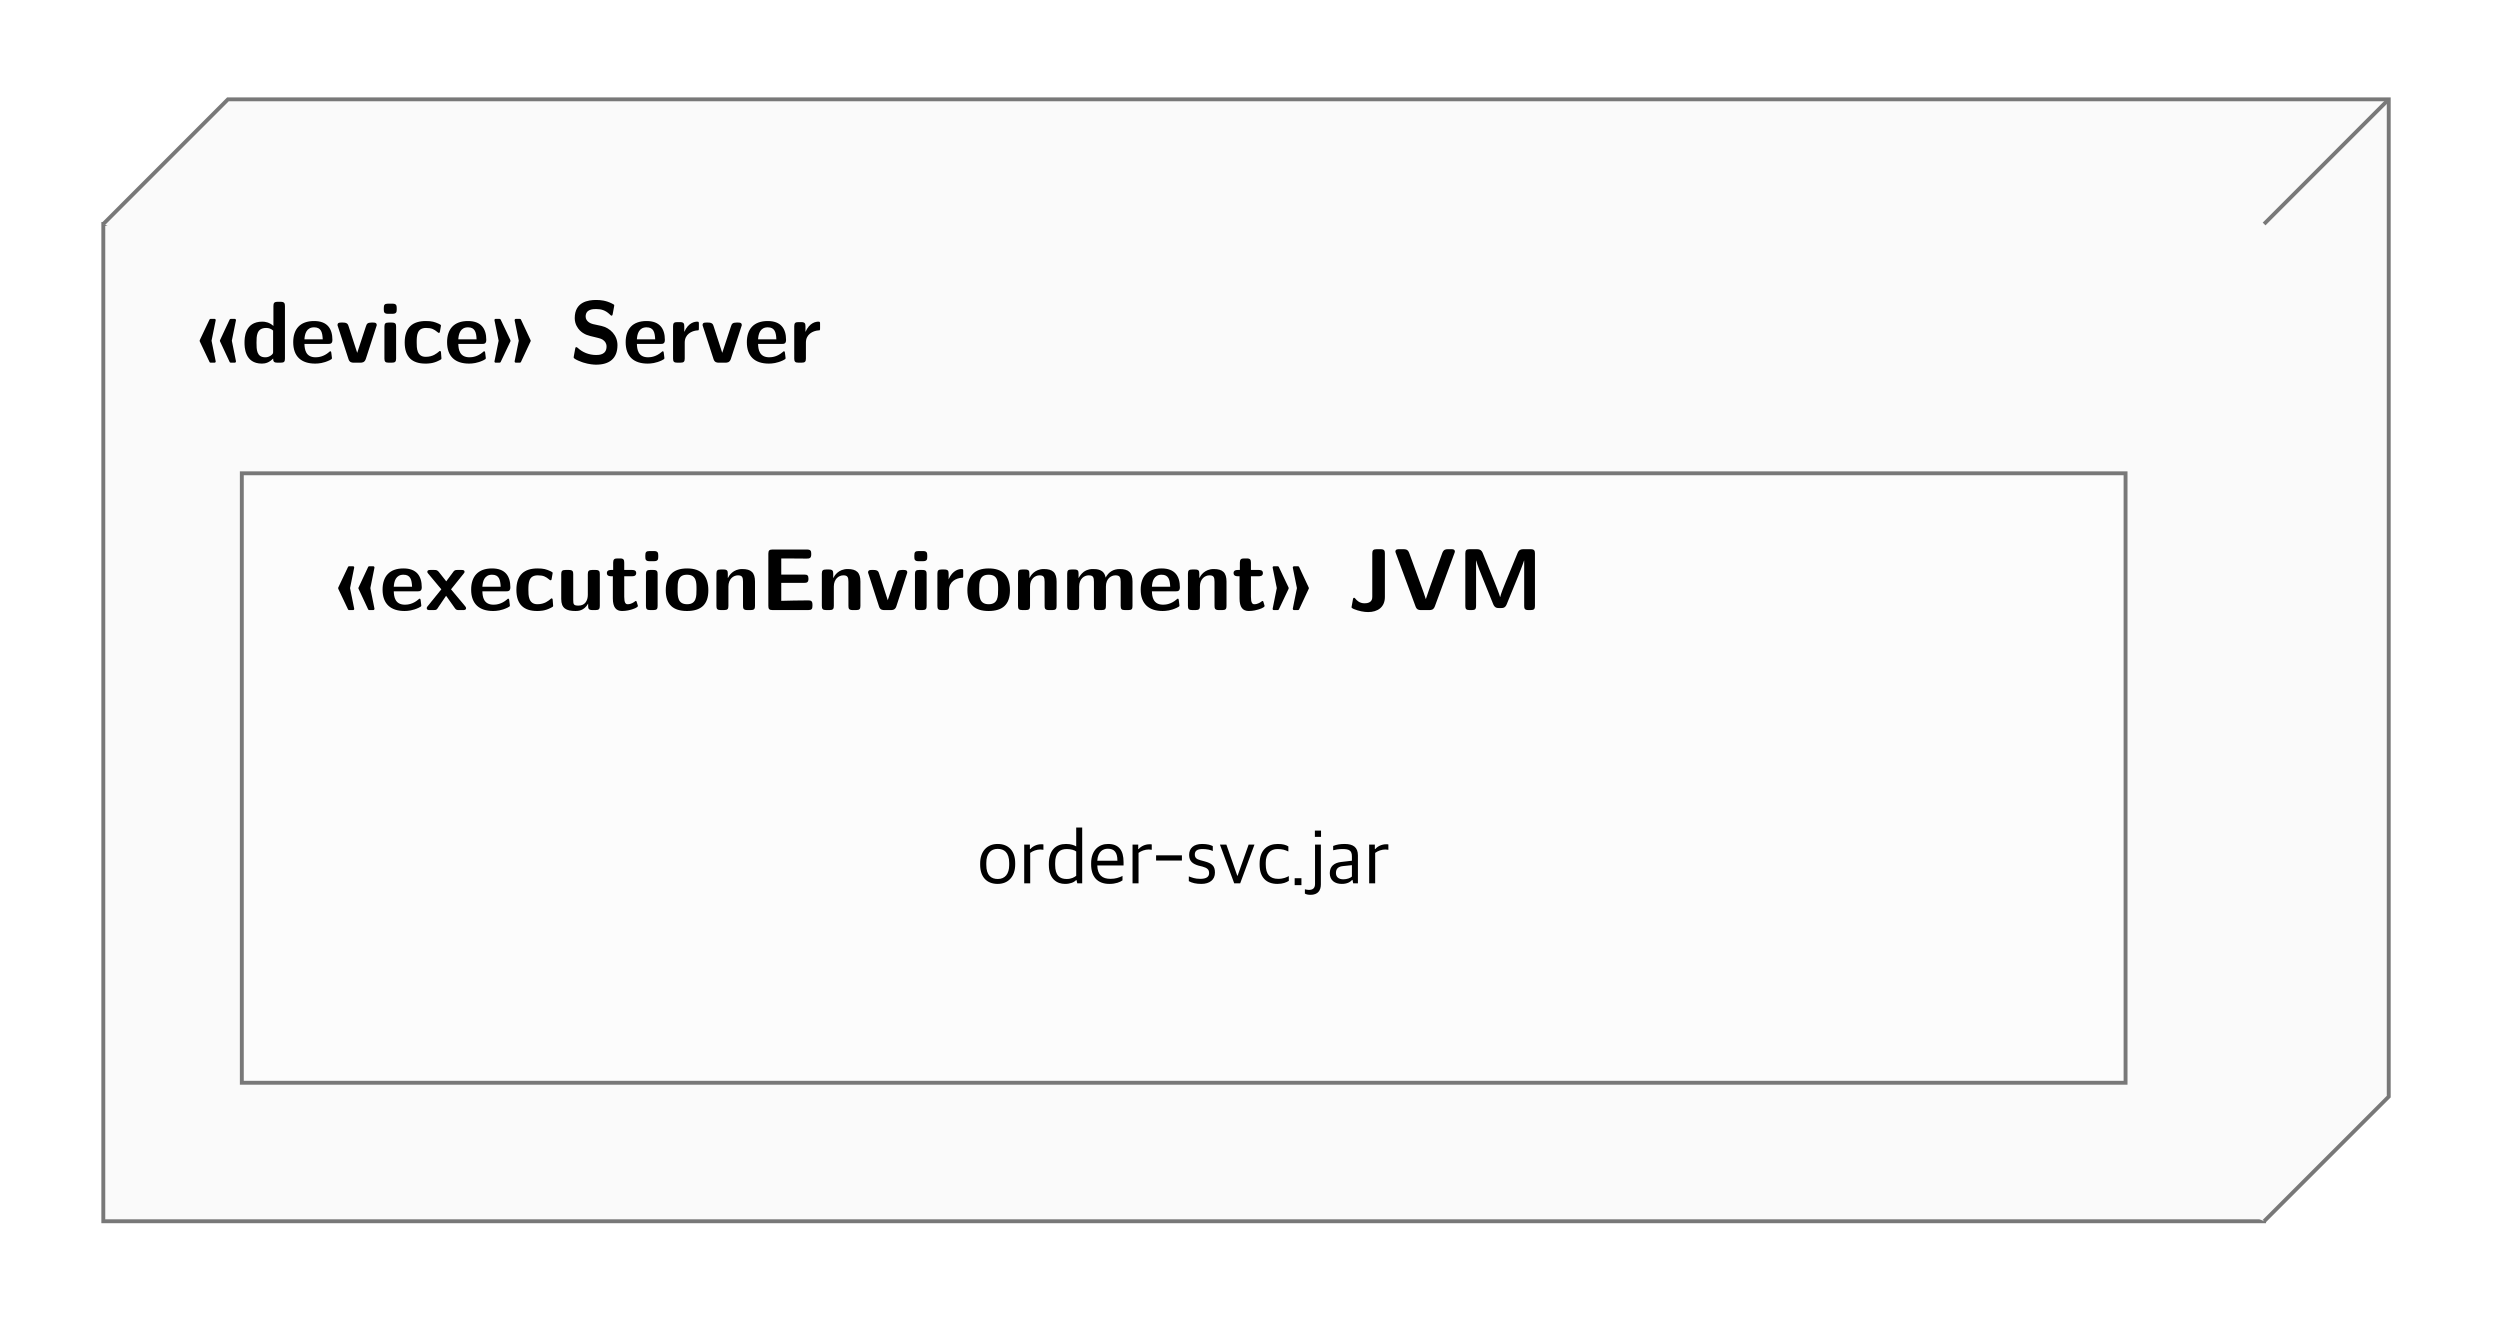
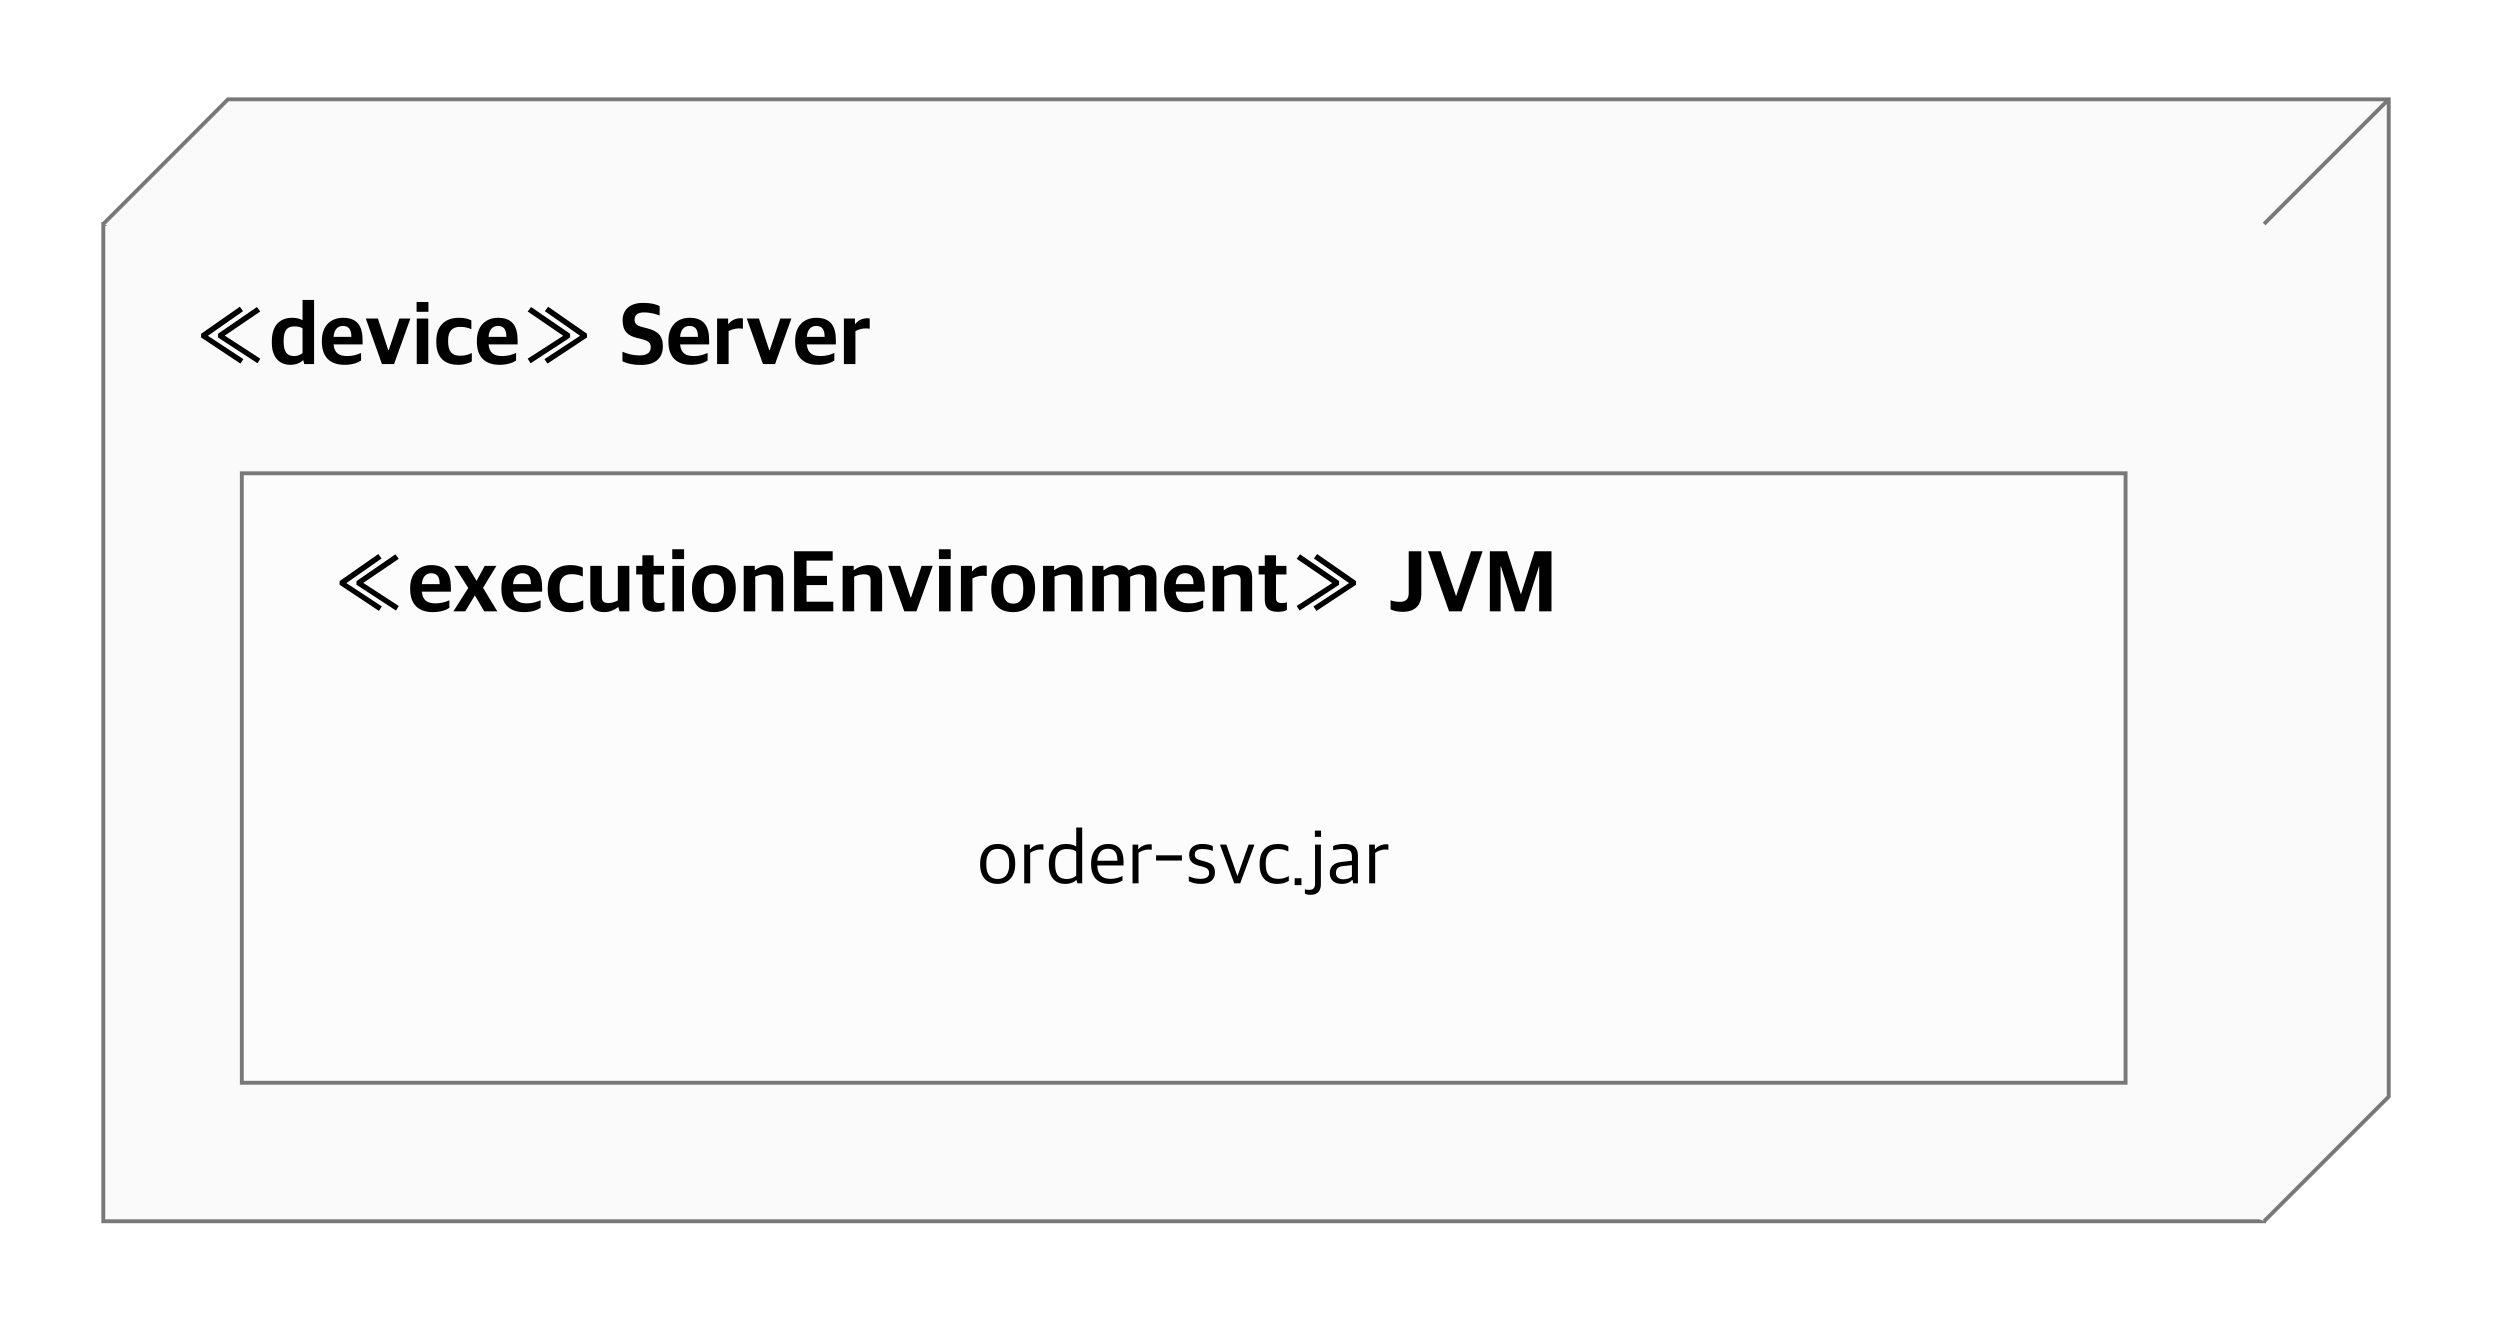
<svg xmlns="http://www.w3.org/2000/svg" xmlns:xlink="http://www.w3.org/1999/xlink" width="254.18pt" height="135.13pt" viewBox="0 0 254.18 135.13">
  <defs>
    <g>
      <g id="glyph-0-0">
-         <path d="M 2.297 -0.141 L 1.875 -2.234 L 2.297 -4.312 C 2.312 -4.391 2.25 -4.453 2.188 -4.453 L 1.766 -4.453 C 1.734 -4.453 1.688 -4.422 1.672 -4.391 L 0.672 -2.281 C 0.672 -2.25 0.672 -2.203 0.672 -2.172 L 1.672 -0.062 C 1.688 -0.031 1.734 0 1.766 0 L 2.188 0 C 2.25 0 2.312 -0.062 2.297 -0.141 Z M 4.359 -0.141 L 3.938 -2.234 L 4.359 -4.312 C 4.359 -4.391 4.312 -4.453 4.234 -4.453 L 3.828 -4.453 C 3.781 -4.453 3.734 -4.422 3.719 -4.391 L 2.734 -2.281 C 2.719 -2.25 2.719 -2.203 2.734 -2.172 L 3.719 -0.062 C 3.734 -0.031 3.781 0 3.828 0 L 4.234 0 C 4.312 0 4.359 -0.062 4.359 -0.141 Z M 4.359 -0.141 " />
+         <path d="M 1.5 -3.234 L 5.078 -5.734 L 4.75 -6.188 L 0.812 -3.438 L 0.812 -3.062 L 4.812 -0.406 L 5.109 -0.859 Z M 3.219 -3.25 L 6.828 -5.703 L 6.484 -6.156 L 2.531 -3.438 L 2.531 -3.062 L 6.547 -0.438 L 6.828 -0.906 Z M 3.219 -3.25 " />
      </g>
      <g id="glyph-0-1">
-         <path d="M 4.438 -0.422 L 4.438 -5.75 C 4.438 -6.031 4.375 -6.188 4.016 -6.188 L 3.688 -6.188 C 3.344 -6.188 3.266 -6.062 3.266 -5.75 L 3.266 -3.734 C 2.859 -4.109 2.406 -4.172 2.141 -4.172 C 0.328 -4.172 0.328 -2.469 0.328 -2.031 C 0.328 -1.625 0.328 0.094 2.094 0.094 C 2.469 0.094 2.844 -0.016 3.234 -0.422 C 3.234 -0.094 3.359 0 3.656 0 L 4.016 0 C 4.359 0 4.438 -0.109 4.438 -0.422 Z M 3.234 -1.109 C 3.234 -0.969 3.234 -0.875 2.969 -0.703 C 2.75 -0.562 2.547 -0.547 2.438 -0.547 C 1.547 -0.547 1.547 -1.359 1.547 -2.031 C 1.547 -2.703 1.547 -3.531 2.531 -3.531 C 2.797 -3.531 3.031 -3.453 3.234 -3.266 Z M 3.234 -1.109 " />
+         <path d="M 2.156 -0.281 C 2.734 -0.281 3.156 -0.453 3.453 -0.734 L 3.5 -0.734 L 3.594 -0.359 L 4.594 -0.359 L 4.594 -6.875 L 3.422 -6.875 L 3.422 -4.812 C 3.219 -4.938 2.891 -5.062 2.375 -5.062 C 1.172 -5.062 0.297 -4.359 0.297 -2.656 L 0.297 -2.531 C 0.297 -0.875 1.234 -0.281 2.156 -0.281 Z M 2.578 -1.172 C 1.938 -1.172 1.5 -1.484 1.5 -2.594 L 1.5 -2.75 C 1.5 -3.844 1.906 -4.188 2.578 -4.188 C 2.953 -4.188 3.281 -4.109 3.422 -3.984 L 3.422 -1.469 C 3.266 -1.344 2.984 -1.172 2.578 -1.172 Z M 2.578 -1.172 " />
      </g>
      <g id="glyph-0-2">
-         <path d="M 4.266 -2.312 C 4.266 -3.469 3.734 -4.234 2.406 -4.234 C 0.984 -4.234 0.281 -3.422 0.281 -2.078 C 0.281 -0.609 1.125 0.094 2.516 0.094 C 2.859 0.094 3.359 0.047 3.953 -0.234 C 4.156 -0.344 4.219 -0.359 4.219 -0.469 C 4.219 -0.531 4.188 -0.797 4.172 -0.859 C 4.141 -1.141 4.125 -1.156 4.047 -1.156 C 4.016 -1.156 4 -1.156 3.906 -1.062 C 3.375 -0.609 2.844 -0.547 2.562 -0.547 C 1.547 -0.547 1.438 -1.344 1.422 -1.906 L 3.844 -1.906 C 4.047 -1.906 4.266 -1.922 4.266 -2.312 Z M 3.281 -2.375 L 1.422 -2.375 C 1.453 -2.922 1.625 -3.594 2.406 -3.594 C 3.125 -3.594 3.25 -3.078 3.281 -2.375 Z M 3.281 -2.375 " />
+         <path d="M 2.594 -0.281 C 3.406 -0.281 3.953 -0.5 4.266 -0.719 L 4.266 -1.484 C 3.875 -1.312 3.438 -1.172 2.875 -1.172 C 2.031 -1.172 1.547 -1.469 1.469 -2.359 L 4.422 -2.359 L 4.422 -2.781 C 4.422 -4.266 3.844 -5.062 2.438 -5.062 C 1.188 -5.062 0.281 -4.25 0.281 -2.734 L 0.281 -2.625 C 0.281 -1.141 1.047 -0.281 2.594 -0.281 Z M 2.406 -4.234 C 2.984 -4.234 3.281 -3.922 3.281 -3.125 L 1.469 -3.125 C 1.531 -3.984 2 -4.234 2.406 -4.234 Z M 2.406 -4.234 " />
      </g>
      <g id="glyph-0-3">
-         <path d="M 4.219 -3.828 C 4.219 -4.078 3.984 -4.078 3.859 -4.078 L 3.672 -4.078 C 3.297 -4.078 3.203 -3.953 3.125 -3.703 L 2.234 -1 L 1.359 -3.703 C 1.297 -3.891 1.234 -4.078 0.797 -4.078 L 0.594 -4.078 C 0.453 -4.078 0.234 -4.078 0.234 -3.828 C 0.234 -3.797 0.234 -3.781 0.281 -3.656 L 1.344 -0.375 C 1.453 0 1.734 0 1.891 0 L 2.547 0 C 2.703 0 2.984 0 3.109 -0.375 L 4.172 -3.656 C 4.219 -3.781 4.219 -3.797 4.219 -3.828 Z M 4.219 -3.828 " />
+         <path d="M 1.766 -0.359 L 3 -0.359 L 4.656 -4.984 L 3.531 -4.984 L 2.453 -1.766 L 2.406 -1.766 L 1.359 -4.984 L 0.125 -4.984 Z M 1.766 -0.359 " />
      </g>
      <g id="glyph-0-4">
-         <path d="M 1.734 -0.422 L 1.734 -3.656 C 1.734 -3.938 1.672 -4.078 1.297 -4.078 L 0.969 -4.078 C 0.656 -4.078 0.547 -3.984 0.547 -3.656 L 0.547 -0.422 C 0.547 -0.109 0.641 0 0.969 0 L 1.297 0 C 1.641 0 1.734 -0.109 1.734 -0.422 Z M 1.797 -5.391 L 1.797 -5.562 C 1.797 -5.844 1.734 -6 1.359 -6 L 0.906 -6 C 0.562 -6 0.484 -5.875 0.484 -5.562 L 0.484 -5.391 C 0.484 -5.141 0.531 -4.969 0.906 -4.969 L 1.359 -4.969 C 1.734 -4.969 1.797 -5.125 1.797 -5.391 Z M 1.797 -5.391 " />
+         <path d="M 0.547 -0.359 L 1.719 -0.359 L 1.719 -4.984 L 0.547 -4.984 Z M 0.531 -5.672 L 1.734 -5.672 L 1.734 -6.672 L 0.531 -6.672 Z M 0.531 -5.672 " />
      </g>
      <g id="glyph-0-5">
-         <path d="M 4.062 -0.453 C 4.062 -0.547 4.031 -0.953 4.016 -1.062 C 4.016 -1.094 4 -1.188 3.906 -1.188 C 3.875 -1.188 3.859 -1.188 3.766 -1.094 C 3.609 -0.969 3.203 -0.594 2.469 -0.594 C 1.547 -0.594 1.547 -1.5 1.547 -2.062 C 1.547 -2.781 1.578 -3.531 2.5 -3.531 C 3.078 -3.531 3.312 -3.391 3.641 -3.125 C 3.734 -3.031 3.766 -3.031 3.797 -3.031 C 3.891 -3.031 3.906 -3.109 3.906 -3.141 C 3.922 -3.219 4.016 -3.719 4.016 -3.766 C 4.016 -3.844 3.953 -3.875 3.797 -3.953 C 3.375 -4.141 3.109 -4.234 2.484 -4.234 C 1.156 -4.234 0.328 -3.609 0.328 -2.047 C 0.328 -0.562 1.094 0.094 2.438 0.094 C 2.688 0.094 3.219 0.094 3.812 -0.219 C 4.062 -0.344 4.062 -0.359 4.062 -0.453 Z M 4.062 -0.453 " />
+         <path d="M 2.5 -0.281 C 3.156 -0.281 3.594 -0.453 3.891 -0.625 L 3.891 -1.484 C 3.656 -1.359 3.266 -1.203 2.719 -1.203 C 1.875 -1.203 1.484 -1.625 1.484 -2.641 L 1.484 -2.812 C 1.484 -3.719 1.938 -4.141 2.688 -4.141 C 3.219 -4.141 3.484 -4.047 3.844 -3.906 L 3.844 -4.797 C 3.547 -4.953 3.172 -5.062 2.578 -5.062 C 1.219 -5.062 0.281 -4.297 0.281 -2.703 L 0.281 -2.578 C 0.281 -1.062 1.094 -0.281 2.5 -0.281 Z M 2.5 -0.281 " />
      </g>
      <g id="glyph-0-6">
-         <path d="M 4.219 -2.172 C 4.234 -2.203 4.234 -2.25 4.219 -2.281 L 3.234 -4.391 C 3.219 -4.422 3.172 -4.453 3.125 -4.453 L 2.719 -4.453 C 2.641 -4.453 2.594 -4.391 2.594 -4.312 L 3.016 -2.234 L 2.594 -0.141 C 2.594 -0.062 2.641 0 2.719 0 L 3.125 0 C 3.172 0 3.219 -0.031 3.234 -0.062 Z M 2.172 -2.172 C 2.172 -2.203 2.172 -2.25 2.172 -2.281 L 1.172 -4.391 C 1.156 -4.422 1.109 -4.453 1.062 -4.453 L 0.656 -4.453 C 0.594 -4.453 0.531 -4.391 0.547 -4.312 L 0.969 -2.234 L 0.547 -0.141 C 0.531 -0.062 0.594 0 0.656 0 L 1.062 0 C 1.109 0 1.156 -0.031 1.172 -0.062 Z M 2.172 -2.172 " />
+         <path d="M 6.766 -3.438 L 2.812 -6.188 L 2.484 -5.734 C 3.641 -4.922 4.906 -4.047 6.062 -3.234 L 2.438 -0.859 L 2.75 -0.406 L 6.766 -3.062 Z M 5.047 -3.438 L 1.078 -6.156 L 0.734 -5.703 L 4.344 -3.234 L 0.734 -0.906 L 1.031 -0.438 L 5.047 -3.062 Z M 5.047 -3.438 " />
      </g>
      <g id="glyph-0-7">
-         <path d="M 4.891 -1.781 C 4.891 -2.781 4.156 -3.531 3.266 -3.734 L 2.406 -3.922 C 2.203 -3.969 1.656 -4.172 1.656 -4.688 C 1.656 -5.438 2.406 -5.453 2.719 -5.453 C 3.219 -5.453 3.656 -5.344 4.094 -4.922 C 4.234 -4.781 4.25 -4.781 4.281 -4.781 C 4.344 -4.781 4.375 -4.797 4.406 -4.938 L 4.547 -5.703 C 4.562 -5.781 4.562 -5.797 4.562 -5.828 C 4.562 -5.891 4.547 -5.906 4.328 -6.016 C 3.703 -6.328 3.172 -6.375 2.719 -6.375 C 1.922 -6.375 0.547 -6.188 0.547 -4.531 C 0.547 -3.891 0.875 -3.484 1.047 -3.297 C 1.5 -2.844 1.922 -2.75 2.609 -2.594 C 3.109 -2.469 3.297 -2.438 3.5 -2.25 C 3.594 -2.172 3.781 -1.984 3.781 -1.641 C 3.781 -0.797 3.016 -0.781 2.719 -0.781 C 1.969 -0.781 1.312 -1.078 0.875 -1.484 C 0.766 -1.578 0.75 -1.578 0.719 -1.578 C 0.656 -1.578 0.609 -1.562 0.594 -1.422 L 0.453 -0.656 C 0.438 -0.578 0.438 -0.562 0.438 -0.531 C 0.438 -0.344 1.359 -0.031 1.406 -0.016 C 2 0.172 2.484 0.203 2.719 0.203 C 4.047 0.203 4.891 -0.406 4.891 -1.781 Z M 4.891 -1.781 " />
+         <path d="M 2.203 -0.266 C 3.703 -0.266 4.438 -0.984 4.438 -2.172 C 4.438 -3.297 3.859 -3.719 2.875 -3.984 L 2.328 -4.125 C 1.75 -4.281 1.562 -4.469 1.562 -4.891 C 1.562 -5.359 1.891 -5.609 2.516 -5.609 C 3.203 -5.609 3.703 -5.438 4.109 -5.297 L 4.109 -6.25 C 3.766 -6.422 3.297 -6.578 2.438 -6.578 C 1.031 -6.578 0.344 -5.844 0.344 -4.797 C 0.344 -3.672 0.906 -3.234 1.797 -3.016 L 2.344 -2.875 C 3 -2.703 3.203 -2.516 3.203 -2.047 C 3.203 -1.562 2.859 -1.234 2.078 -1.234 C 1.406 -1.234 0.828 -1.391 0.328 -1.609 L 0.328 -0.641 C 0.75 -0.422 1.375 -0.266 2.203 -0.266 Z M 2.203 -0.266 " />
      </g>
      <g id="glyph-0-8">
-         <path d="M 3.172 -3.516 L 3.172 -3.938 C 3.172 -4.109 3.172 -4.172 3.016 -4.172 C 2.766 -4.172 2.109 -4.094 1.688 -3.125 L 1.688 -3.703 C 1.688 -3.984 1.625 -4.125 1.25 -4.125 L 0.969 -4.125 C 0.656 -4.125 0.547 -4.031 0.547 -3.703 L 0.547 -0.422 C 0.547 -0.109 0.641 0 0.969 0 L 1.297 0 C 1.641 0 1.734 -0.109 1.734 -0.422 L 1.734 -2.047 C 1.734 -2.891 2.438 -3.234 3 -3.281 C 3.156 -3.281 3.172 -3.281 3.172 -3.516 Z M 3.172 -3.516 " />
+         <path d="M 0.516 -0.359 L 1.688 -0.359 L 1.688 -3.703 C 1.969 -3.875 2.375 -3.984 2.781 -3.984 C 2.891 -3.984 3.047 -3.969 3.141 -3.953 L 3.141 -4.984 C 3.109 -5.016 3 -5.016 2.875 -5.016 C 2.391 -5.016 1.922 -4.781 1.688 -4.438 L 1.641 -4.438 L 1.641 -4.984 L 0.516 -4.984 Z M 0.516 -0.359 " />
      </g>
      <g id="glyph-0-9">
-         <path d="M 4.219 -0.203 C 4.219 -0.266 4.188 -0.297 4.125 -0.391 L 2.688 -2.109 L 3.969 -3.703 C 4.062 -3.797 4.062 -3.844 4.062 -3.891 C 4.062 -4.078 3.891 -4.078 3.75 -4.078 L 3.359 -4.078 C 3.203 -4.078 3.094 -4.078 2.969 -3.953 C 2.938 -3.906 2.344 -3.125 2.203 -2.922 L 1.438 -3.891 C 1.281 -4.062 1.188 -4.078 0.984 -4.078 L 0.594 -4.078 C 0.469 -4.078 0.281 -4.078 0.281 -3.891 C 0.281 -3.828 0.297 -3.781 0.359 -3.719 L 1.703 -2.109 L 0.297 -0.375 C 0.25 -0.312 0.219 -0.266 0.219 -0.203 C 0.219 0 0.406 0 0.531 0 L 0.922 0 C 1.219 0 1.234 -0.031 1.422 -0.328 L 2.188 -1.453 L 3.094 -0.172 C 3.219 0 3.328 0 3.516 0 L 3.906 0 C 4.031 0 4.219 0 4.219 -0.203 Z M 4.219 -0.203 " />
+         <path d="M 0.094 -0.359 L 1.297 -0.359 L 2.281 -1.984 L 3.234 -0.359 L 4.562 -0.359 L 3.109 -2.75 L 4.469 -4.984 L 3.281 -4.984 L 2.453 -3.453 L 1.531 -4.984 L 0.188 -4.984 L 1.609 -2.734 Z M 0.094 -0.359 " />
      </g>
      <g id="glyph-0-10">
-         <path d="M 4.453 -0.422 L 4.453 -3.656 C 4.453 -3.938 4.391 -4.078 4.031 -4.078 L 3.672 -4.078 C 3.328 -4.078 3.234 -3.969 3.234 -3.656 L 3.234 -1.547 C 3.234 -0.953 2.938 -0.453 2.297 -0.453 C 1.797 -0.453 1.75 -0.562 1.75 -1.047 L 1.75 -3.656 C 1.75 -3.938 1.688 -4.078 1.312 -4.078 L 0.969 -4.078 C 0.641 -4.078 0.531 -3.984 0.531 -3.656 L 0.531 -1.125 C 0.531 -0.172 1.047 0.094 1.984 0.094 C 2.219 0.094 2.844 0.094 3.266 -0.656 L 3.266 -0.422 C 3.266 -0.141 3.328 0 3.703 0 L 4.031 0 C 4.359 0 4.453 -0.109 4.453 -0.422 Z M 4.453 -0.422 " />
+         <path d="M 1.891 -0.281 C 2.469 -0.281 2.906 -0.484 3.297 -0.781 L 3.344 -0.781 L 3.453 -0.359 L 4.453 -0.359 L 4.453 -4.984 L 3.281 -4.984 L 3.281 -1.469 C 3.031 -1.344 2.719 -1.203 2.359 -1.203 C 1.828 -1.203 1.656 -1.391 1.656 -1.859 L 1.656 -4.984 L 0.484 -4.984 L 0.484 -1.625 C 0.484 -0.719 1 -0.281 1.891 -0.281 Z M 1.891 -0.281 " />
      </g>
      <g id="glyph-0-11">
-         <path d="M 3.328 -0.422 C 3.328 -0.453 3.297 -0.5 3.25 -0.688 C 3.203 -0.875 3.188 -0.922 3.109 -0.922 C 3.062 -0.922 3.062 -0.922 3 -0.859 C 2.906 -0.797 2.656 -0.594 2.281 -0.594 C 2.078 -0.594 1.938 -0.75 1.938 -1.344 L 1.938 -3.438 L 2.734 -3.438 C 2.844 -3.438 3.156 -3.438 3.156 -3.766 C 3.156 -4.078 2.844 -4.078 2.734 -4.078 L 1.938 -4.078 L 1.938 -4.812 C 1.938 -5.109 1.875 -5.25 1.516 -5.25 L 1.234 -5.25 C 0.922 -5.25 0.812 -5.141 0.812 -4.812 L 0.812 -4.078 L 0.609 -4.078 C 0.5 -4.078 0.172 -4.078 0.172 -3.766 C 0.172 -3.438 0.5 -3.438 0.609 -3.438 L 0.781 -3.438 L 0.781 -1.188 C 0.781 -0.281 1.109 0.094 1.719 0.094 C 1.797 0.094 2.188 0.094 2.656 -0.047 C 2.812 -0.094 3.328 -0.25 3.328 -0.422 Z M 3.328 -0.422 " />
+         <path d="M 2.141 -0.312 C 2.594 -0.312 2.875 -0.406 3.047 -0.5 L 3.047 -1.281 C 2.906 -1.234 2.719 -1.203 2.547 -1.203 C 2.109 -1.203 1.938 -1.344 1.938 -1.734 L 1.938 -4.109 L 3 -4.109 L 3 -4.984 L 1.938 -4.984 L 1.938 -6.062 L 0.797 -6.062 L 0.797 -4.984 L 0.172 -4.984 L 0.172 -4.109 L 0.797 -4.109 L 0.797 -1.547 C 0.797 -0.625 1.312 -0.312 2.141 -0.312 Z M 2.141 -0.312 " />
      </g>
      <g id="glyph-0-12">
-         <path d="M 4.609 -2 C 4.609 -3.469 3.906 -4.234 2.453 -4.234 C 0.969 -4.234 0.281 -3.438 0.281 -2 C 0.281 -0.547 1.047 0.094 2.438 0.094 C 3.844 0.094 4.609 -0.547 4.609 -2 Z M 3.406 -2.109 C 3.406 -1.406 3.406 -0.594 2.453 -0.594 C 1.484 -0.594 1.484 -1.391 1.484 -2.109 C 1.484 -2.797 1.484 -3.594 2.438 -3.594 C 3.406 -3.594 3.406 -2.812 3.406 -2.109 Z M 3.406 -2.109 " />
+         <path d="M 2.5 -0.281 C 3.812 -0.281 4.734 -1.109 4.734 -2.625 L 4.734 -2.75 C 4.734 -4.234 3.938 -5.062 2.516 -5.062 C 1.203 -5.062 0.281 -4.219 0.281 -2.719 L 0.281 -2.594 C 0.281 -1.125 1.062 -0.281 2.5 -0.281 Z M 2.516 -1.141 C 1.938 -1.141 1.484 -1.438 1.484 -2.594 L 1.484 -2.781 C 1.484 -3.781 1.859 -4.203 2.5 -4.203 C 3.078 -4.203 3.531 -3.922 3.531 -2.75 L 3.531 -2.531 C 3.531 -1.562 3.156 -1.141 2.516 -1.141 Z M 2.516 -1.141 " />
      </g>
      <g id="glyph-0-13">
-         <path d="M 4.453 -0.422 L 4.453 -2.891 C 4.453 -3.812 4.062 -4.172 3.156 -4.172 C 2.219 -4.172 1.812 -3.5 1.703 -3.266 L 1.688 -3.266 L 1.688 -3.703 C 1.688 -3.984 1.625 -4.125 1.266 -4.125 L 0.969 -4.125 C 0.641 -4.125 0.531 -4.031 0.531 -3.703 L 0.531 -0.422 C 0.531 -0.109 0.625 0 0.969 0 L 1.312 0 C 1.656 0 1.75 -0.109 1.75 -0.422 L 1.75 -2.391 C 1.75 -3.172 2.266 -3.531 2.719 -3.531 C 3.156 -3.531 3.234 -3.328 3.234 -2.875 L 3.234 -0.422 C 3.234 -0.141 3.297 0 3.672 0 L 4.031 0 C 4.359 0 4.453 -0.109 4.453 -0.422 Z M 4.453 -0.422 " />
+         <path d="M 0.516 -0.359 L 1.688 -0.359 L 1.688 -3.891 C 1.938 -4 2.312 -4.125 2.625 -4.125 C 3.203 -4.125 3.359 -3.953 3.359 -3.516 L 3.359 -0.359 L 4.531 -0.359 L 4.531 -3.781 C 4.531 -4.703 4.062 -5.062 3.188 -5.062 C 2.625 -5.062 2.078 -4.859 1.688 -4.562 L 1.641 -4.562 L 1.641 -4.984 L 0.516 -4.984 Z M 0.516 -0.359 " />
      </g>
      <g id="glyph-0-14">
-         <path d="M 5.297 -0.422 L 5.297 -0.547 C 5.297 -0.984 5.094 -0.984 4.797 -0.984 L 3.422 -0.969 L 2.125 -0.938 L 2.125 -2.766 L 4.469 -2.766 C 4.734 -2.766 4.891 -2.828 4.891 -3.188 C 4.891 -3.516 4.781 -3.609 4.469 -3.609 L 2.125 -3.609 L 2.125 -5.25 L 2.562 -5.25 L 4.656 -5.234 C 4.953 -5.234 5.172 -5.234 5.172 -5.656 L 5.172 -5.734 C 5.172 -6.016 5.109 -6.156 4.734 -6.156 L 1.234 -6.156 C 0.922 -6.156 0.812 -6.062 0.812 -5.734 L 0.812 -0.422 C 0.812 -0.109 0.906 0 1.234 0 L 4.875 0 C 5.203 0 5.297 -0.109 5.297 -0.422 Z M 5.297 -0.422 " />
+         <path d="M 0.625 -0.359 L 4.609 -0.359 L 4.609 -1.344 L 1.891 -1.344 L 1.891 -3.031 L 3.969 -3.031 L 3.969 -3.969 L 1.891 -3.969 L 1.891 -5.516 L 4.547 -5.516 L 4.547 -6.469 L 0.625 -6.469 Z M 0.625 -0.359 " />
      </g>
      <g id="glyph-0-15">
-         <path d="M 7.172 -0.422 L 7.172 -2.891 C 7.172 -3.812 6.781 -4.172 5.875 -4.172 C 5.25 -4.172 4.75 -3.891 4.438 -3.297 C 4.297 -4.156 3.531 -4.172 3.156 -4.172 C 3 -4.172 2.625 -4.172 2.219 -3.891 C 1.938 -3.672 1.766 -3.391 1.703 -3.266 L 1.688 -3.266 L 1.688 -3.703 C 1.688 -3.984 1.625 -4.125 1.266 -4.125 L 0.969 -4.125 C 0.641 -4.125 0.531 -4.031 0.531 -3.703 L 0.531 -0.422 C 0.531 -0.109 0.625 0 0.969 0 L 1.312 0 C 1.656 0 1.75 -0.109 1.75 -0.422 L 1.75 -2.391 C 1.75 -3.203 2.281 -3.531 2.719 -3.531 C 3.156 -3.531 3.25 -3.344 3.25 -2.875 L 3.25 -0.422 C 3.25 -0.109 3.344 0 3.672 0 L 4.031 0 C 4.375 0 4.469 -0.109 4.469 -0.422 L 4.469 -2.391 C 4.469 -3.203 5 -3.531 5.438 -3.531 C 5.875 -3.531 5.969 -3.344 5.969 -2.875 L 5.969 -0.422 C 5.969 -0.109 6.062 0 6.391 0 L 6.75 0 C 7.094 0 7.172 -0.109 7.172 -0.422 Z M 7.172 -0.422 " />
+         <path d="M 0.516 -0.359 L 1.688 -0.359 L 1.688 -3.891 C 1.938 -3.984 2.25 -4.125 2.531 -4.125 C 3.031 -4.125 3.188 -3.938 3.188 -3.516 L 3.188 -0.359 L 4.359 -0.359 L 4.359 -3.703 C 4.359 -3.766 4.359 -3.828 4.359 -3.891 C 4.656 -4.016 4.938 -4.125 5.219 -4.125 C 5.703 -4.125 5.875 -3.938 5.875 -3.516 L 5.875 -0.359 L 7.031 -0.359 L 7.031 -3.812 C 7.031 -4.719 6.562 -5.062 5.766 -5.062 C 5.234 -5.062 4.719 -4.875 4.25 -4.547 L 4.203 -4.547 C 3.984 -4.906 3.609 -5.062 3.094 -5.062 C 2.531 -5.062 2.062 -4.844 1.688 -4.547 L 1.641 -4.547 L 1.641 -4.984 L 0.516 -4.984 Z M 0.516 -0.359 " />
      </g>
      <g id="glyph-0-16">
-         <path d="M 3.797 -1.328 L 3.797 -5.75 C 3.797 -6.031 3.734 -6.188 3.375 -6.188 L 2.953 -6.188 C 2.609 -6.188 2.516 -6.062 2.516 -5.75 L 2.516 -1.375 C 2.516 -1.188 2.516 -0.688 1.734 -0.688 C 1.219 -0.688 0.938 -0.984 0.812 -1.141 C 0.734 -1.234 0.719 -1.25 0.672 -1.25 C 0.578 -1.25 0.562 -1.172 0.547 -1.078 C 0.5 -0.797 0.406 -0.328 0.406 -0.297 C 0.406 -0.219 0.469 -0.188 0.625 -0.109 C 1.156 0.109 1.688 0.203 2.094 0.203 C 3.047 0.203 3.797 -0.281 3.797 -1.328 Z M 3.797 -1.328 " />
+         <path d="M 1.5 -0.312 C 2.766 -0.312 3.359 -1.062 3.359 -2.062 L 3.359 -6.469 L 2.078 -6.469 L 2.078 -2.188 C 2.078 -1.609 1.766 -1.328 1.188 -1.328 C 0.797 -1.328 0.484 -1.391 0.234 -1.484 L 0.234 -0.562 C 0.562 -0.406 0.922 -0.312 1.5 -0.312 Z M 1.5 -0.312 " />
      </g>
      <g id="glyph-0-17">
-         <path d="M 6.281 -5.938 C 6.281 -6.188 6.062 -6.188 5.938 -6.188 L 5.578 -6.188 C 5.391 -6.188 5.141 -6.188 5 -5.797 L 3.797 -2.484 L 3.328 -1.109 C 3.328 -1.141 3.219 -1.453 3.094 -1.812 L 1.641 -5.797 C 1.5 -6.188 1.25 -6.188 1.062 -6.188 L 0.594 -6.188 C 0.469 -6.188 0.234 -6.188 0.234 -5.938 C 0.234 -5.891 0.25 -5.891 0.281 -5.781 L 2.281 -0.375 C 2.406 0 2.672 0 2.844 0 L 3.672 0 C 3.859 0 4.109 0 4.25 -0.391 L 6.234 -5.781 C 6.266 -5.891 6.281 -5.891 6.281 -5.938 Z M 6.281 -5.938 " />
+         <path d="M 2.234 -0.359 L 3.516 -0.359 L 5.641 -6.469 L 4.469 -6.469 L 2.953 -1.922 L 2.938 -1.922 L 1.391 -6.469 L 0.094 -6.469 Z M 2.234 -0.359 " />
      </g>
      <g id="glyph-0-18">
-         <path d="M 7.891 -0.422 L 7.891 -5.75 C 7.891 -6.031 7.828 -6.188 7.469 -6.188 L 6.719 -6.188 C 6.5 -6.188 6.266 -6.156 6.125 -5.797 L 4.938 -2.906 C 4.75 -2.453 4.422 -1.641 4.359 -1.328 L 4.344 -1.328 C 4.266 -1.641 3.906 -2.531 3.719 -3 L 2.578 -5.812 C 2.422 -6.188 2.141 -6.188 1.984 -6.188 L 1.234 -6.188 C 0.922 -6.188 0.812 -6.078 0.812 -5.75 L 0.812 -0.422 C 0.812 -0.109 0.906 0 1.234 0 L 1.484 0 C 1.812 0 1.906 -0.109 1.906 -0.422 L 1.906 -5.031 L 1.922 -5.031 C 2.016 -4.625 2.406 -3.641 2.625 -3.125 L 3.656 -0.578 C 3.828 -0.203 4.031 -0.203 4.344 -0.203 C 4.641 -0.203 4.859 -0.203 5.016 -0.578 L 6.156 -3.375 C 6.25 -3.594 6.719 -4.797 6.781 -5.031 L 6.797 -5.031 L 6.797 -0.422 C 6.797 -0.141 6.859 0 7.219 0 L 7.469 0 C 7.797 0 7.891 -0.109 7.891 -0.422 Z M 7.891 -0.422 " />
+         <path d="M 0.625 -0.359 L 1.719 -0.359 L 1.719 -4.938 L 1.75 -4.938 L 3.172 -0.359 L 4.172 -0.359 L 5.625 -4.938 L 5.641 -4.938 L 5.641 -0.359 L 6.891 -0.359 L 6.891 -6.469 L 5.172 -6.469 L 3.797 -2.125 L 3.766 -2.125 L 2.375 -6.469 L 0.625 -6.469 Z M 0.625 -0.359 " />
      </g>
      <g id="glyph-1-0">
        <path d="M 2.109 -0.266 C 3.172 -0.266 3.891 -1 3.891 -2.25 L 3.891 -2.375 C 3.891 -3.609 3.219 -4.328 2.109 -4.328 C 1.047 -4.328 0.328 -3.594 0.328 -2.344 L 0.328 -2.219 C 0.328 -0.969 1 -0.266 2.109 -0.266 Z M 2.125 -0.766 C 1.469 -0.766 0.953 -1.109 0.953 -2.203 L 0.953 -2.406 C 0.953 -3.328 1.391 -3.828 2.109 -3.828 C 2.75 -3.828 3.281 -3.484 3.281 -2.391 L 3.281 -2.188 C 3.281 -1.266 2.844 -0.766 2.125 -0.766 Z M 2.125 -0.766 " />
      </g>
      <g id="glyph-1-1">
        <path d="M 0.578 -0.328 L 1.188 -0.328 L 1.188 -3.422 C 1.469 -3.625 1.844 -3.766 2.234 -3.766 C 2.312 -3.766 2.422 -3.75 2.531 -3.734 L 2.531 -4.281 C 2.484 -4.297 2.375 -4.297 2.297 -4.297 C 1.844 -4.297 1.422 -4.078 1.203 -3.812 L 1.156 -3.812 L 1.156 -4.266 L 0.578 -4.266 Z M 0.578 -0.328 " />
      </g>
      <g id="glyph-1-2">
        <path d="M 1.984 -0.266 C 2.516 -0.266 2.891 -0.422 3.125 -0.656 L 3.156 -0.656 L 3.234 -0.328 L 3.734 -0.328 L 3.734 -6 L 3.125 -6 L 3.125 -4.078 C 2.922 -4.203 2.578 -4.328 2.094 -4.328 C 1.078 -4.328 0.344 -3.719 0.344 -2.297 L 0.344 -2.188 C 0.344 -0.734 1.203 -0.266 1.984 -0.266 Z M 2.156 -0.766 C 1.453 -0.766 0.984 -1.109 0.984 -2.203 L 0.984 -2.375 C 0.984 -3.438 1.438 -3.812 2.172 -3.812 C 2.578 -3.812 2.953 -3.703 3.125 -3.562 L 3.125 -1.094 C 2.938 -0.938 2.625 -0.766 2.156 -0.766 Z M 2.156 -0.766 " />
      </g>
      <g id="glyph-1-3">
        <path d="M 2.188 -0.266 C 2.828 -0.266 3.281 -0.453 3.516 -0.625 L 3.516 -1.078 C 3.156 -0.906 2.812 -0.781 2.297 -0.781 C 1.453 -0.781 0.984 -1.172 0.953 -2.141 L 3.625 -2.141 L 3.625 -2.484 C 3.625 -3.703 3.125 -4.328 2.047 -4.328 C 1.141 -4.328 0.328 -3.719 0.328 -2.359 L 0.328 -2.234 C 0.328 -1.016 0.953 -0.266 2.188 -0.266 Z M 2.031 -3.844 C 2.672 -3.844 3 -3.484 3 -2.625 L 0.953 -2.625 C 1.016 -3.562 1.531 -3.844 2.031 -3.844 Z M 2.031 -3.844 " />
      </g>
      <g id="glyph-1-4">
        <path d="M 0.406 -2.641 L 3.031 -2.641 L 3.031 -3.172 L 0.406 -3.172 Z M 0.406 -2.641 " />
      </g>
      <g id="glyph-1-5">
        <path d="M 1.578 -0.266 C 2.438 -0.266 2.969 -0.688 2.969 -1.422 C 2.969 -2.109 2.656 -2.359 1.906 -2.562 L 1.5 -2.672 C 1.078 -2.781 0.922 -2.938 0.922 -3.266 C 0.922 -3.641 1.188 -3.812 1.719 -3.812 C 2.141 -3.812 2.547 -3.719 2.75 -3.609 L 2.75 -4.109 C 2.547 -4.219 2.203 -4.328 1.672 -4.328 C 0.781 -4.328 0.344 -3.875 0.344 -3.219 C 0.344 -2.547 0.734 -2.297 1.297 -2.125 L 1.688 -2.031 C 2.188 -1.891 2.375 -1.734 2.375 -1.359 C 2.375 -1 2.109 -0.781 1.484 -0.781 C 0.938 -0.781 0.656 -0.906 0.312 -1.031 L 0.312 -0.547 C 0.641 -0.359 1.062 -0.266 1.578 -0.266 Z M 1.578 -0.266 " />
      </g>
      <g id="glyph-1-6">
        <path d="M 1.641 -0.328 L 2.25 -0.328 L 3.703 -4.266 L 3.109 -4.266 L 1.984 -1.094 L 1.953 -1.094 L 0.844 -4.266 L 0.188 -4.266 Z M 1.641 -0.328 " />
      </g>
      <g id="glyph-1-7">
        <path d="M 2.141 -0.266 C 2.688 -0.266 3.047 -0.422 3.297 -0.578 L 3.297 -1.062 C 3.094 -0.953 2.75 -0.781 2.219 -0.781 C 1.375 -0.781 0.953 -1.234 0.953 -2.234 L 0.953 -2.438 C 0.953 -3.328 1.422 -3.812 2.141 -3.812 C 2.656 -3.812 2.906 -3.719 3.25 -3.562 L 3.25 -4.078 C 3 -4.234 2.688 -4.328 2.172 -4.328 C 1.156 -4.328 0.328 -3.734 0.328 -2.344 L 0.328 -2.219 C 0.328 -0.922 1.016 -0.266 2.141 -0.266 Z M 2.141 -0.266 " />
      </g>
      <g id="glyph-1-8">
        <path d="M 0.328 -0.141 L 1.016 -0.141 L 1.016 -0.844 L 0.328 -0.844 Z M 0.328 -0.141 " />
      </g>
      <g id="glyph-1-9">
        <path d="M 0.156 0.844 C 0.891 0.844 1.203 0.406 1.203 -0.219 L 1.203 -4.266 L 0.609 -4.266 L 0.609 -0.266 C 0.609 0.172 0.375 0.344 -0.016 0.344 C -0.141 0.344 -0.297 0.312 -0.422 0.281 L -0.422 0.719 C -0.281 0.797 -0.109 0.844 0.156 0.844 Z M 0.594 -5.047 L 1.219 -5.047 L 1.219 -5.688 L 0.594 -5.688 Z M 0.594 -5.047 " />
      </g>
      <g id="glyph-1-10">
        <path d="M 1.531 -0.266 C 2.062 -0.266 2.406 -0.453 2.578 -0.672 L 2.625 -0.672 L 2.688 -0.328 L 3.172 -0.328 L 3.172 -3.172 C 3.172 -3.984 2.688 -4.328 1.828 -4.328 C 1.375 -4.328 1 -4.266 0.656 -4.125 L 0.656 -3.688 C 0.906 -3.75 1.219 -3.812 1.594 -3.812 C 2.297 -3.812 2.562 -3.656 2.562 -3.047 L 2.562 -2.625 L 1.5 -2.5 C 0.75 -2.422 0.312 -2.047 0.312 -1.359 C 0.312 -0.625 0.828 -0.266 1.531 -0.266 Z M 1.688 -0.734 C 1.234 -0.734 0.938 -0.953 0.938 -1.375 C 0.938 -1.828 1.188 -2.031 1.656 -2.078 L 2.562 -2.172 L 2.562 -1.016 C 2.406 -0.859 2.047 -0.734 1.688 -0.734 Z M 1.688 -0.734 " />
      </g>
    </g>
  </defs>
  <path fill-rule="nonzero" fill="rgb(98.039%, 98.039%, 98.039%)" fill-opacity="1" stroke-width="0.399" stroke-linecap="butt" stroke-linejoin="miter" stroke="rgb(47.06%, 47.06%, 47.06%)" stroke-opacity="1" stroke-miterlimit="10" d="M 0.001 0.001 L 0.001 102.048 L 221.107 102.048 L 221.107 0.001 Z M 0.001 0.001 " transform="matrix(0.993603, 0, 0, -0.993603, 10.50262, 124.1686)" />
  <path fill-rule="nonzero" fill="rgb(98.039%, 98.039%, 98.039%)" fill-opacity="1" stroke-width="0.399" stroke-linecap="butt" stroke-linejoin="miter" stroke="rgb(47.06%, 47.06%, 47.06%)" stroke-opacity="1" stroke-miterlimit="10" d="M 0.001 102.048 L 12.755 114.805 L 233.861 114.805 L 233.861 12.754 L 221.107 0.001 " transform="matrix(0.993603, 0, 0, -0.993603, 10.50262, 124.1686)" />
  <path fill="none" stroke-width="0.399" stroke-linecap="butt" stroke-linejoin="miter" stroke="rgb(47.06%, 47.06%, 47.06%)" stroke-opacity="1" stroke-miterlimit="10" d="M 221.107 102.048 L 233.861 114.805 " transform="matrix(0.993603, 0, 0, -0.993603, 10.50262, 124.1686)" />
  <g fill="rgb(0%, 0%, 0%)" fill-opacity="1">
-     <use xlink:href="#glyph-0-0" x="19.633" y="36.874" />
-     <use xlink:href="#glyph-0-1" x="24.533" y="36.874" />
-     <use xlink:href="#glyph-0-2" x="29.531" y="36.874" />
-     <use xlink:href="#glyph-0-3" x="34.083" y="36.874" />
-     <use xlink:href="#glyph-0-4" x="38.538" y="36.874" />
-     <use xlink:href="#glyph-0-5" x="40.819" y="36.874" />
-     <use xlink:href="#glyph-0-2" x="45.175" y="36.874" />
-     <use xlink:href="#glyph-0-6" x="49.728" y="36.874" />
+     <use xlink:href="#glyph-0-0" x="19.633" y="37.373" />
+     <use xlink:href="#glyph-0-1" x="27.339" y="37.373" />
+     <use xlink:href="#glyph-0-2" x="32.444" y="37.373" />
  </g>
  <g fill="rgb(0%, 0%, 0%)" fill-opacity="1">
-     <use xlink:href="#glyph-0-7" x="57.888" y="36.874" />
-     <use xlink:href="#glyph-0-2" x="63.332" y="36.874" />
-     <use xlink:href="#glyph-0-8" x="67.884" y="36.874" />
-     <use xlink:href="#glyph-0-3" x="71.198" y="36.874" />
-     <use xlink:href="#glyph-0-2" x="75.653" y="36.874" />
-     <use xlink:href="#glyph-0-8" x="80.205" y="36.874" />
+     <use xlink:href="#glyph-0-3" x="37.068" y="37.373" />
+     <use xlink:href="#glyph-0-4" x="41.825" y="37.373" />
+     <use xlink:href="#glyph-0-5" x="44.079" y="37.373" />
+     <use xlink:href="#glyph-0-2" x="48.204" y="37.373" />
+     <use xlink:href="#glyph-0-6" x="52.917" y="37.373" />
+   </g>
+   <g fill="rgb(0%, 0%, 0%)" fill-opacity="1">
+     <use xlink:href="#glyph-0-7" x="62.958" y="37.373" />
+     <use xlink:href="#glyph-0-2" x="67.679" y="37.373" />
+     <use xlink:href="#glyph-0-8" x="72.392" y="37.373" />
+   </g>
+   <g fill="rgb(0%, 0%, 0%)" fill-opacity="1">
+     <use xlink:href="#glyph-0-3" x="75.804" y="37.373" />
+     <use xlink:href="#glyph-0-2" x="80.562" y="37.373" />
+   </g>
+   <g fill="rgb(0%, 0%, 0%)" fill-opacity="1">
+     <use xlink:href="#glyph-0-8" x="85.284" y="37.373" />
  </g>
  <path fill-rule="nonzero" fill="rgb(98.824%, 98.824%, 98.824%)" fill-opacity="1" stroke-width="0.399" stroke-linecap="butt" stroke-linejoin="miter" stroke="rgb(47.06%, 47.06%, 47.06%)" stroke-opacity="1" stroke-miterlimit="10" d="M 14.174 14.173 L 14.174 76.537 L 206.931 76.537 L 206.931 14.173 Z M 14.174 14.173 " transform="matrix(0.993603, 0, 0, -0.993603, 10.50262, 124.1686)" />
  <g fill="rgb(0%, 0%, 0%)" fill-opacity="1">
-     <use xlink:href="#glyph-0-0" x="33.715" y="62.027" />
-     <use xlink:href="#glyph-0-2" x="38.615" y="62.027" />
-     <use xlink:href="#glyph-0-9" x="43.168" y="62.027" />
-     <use xlink:href="#glyph-0-2" x="47.622" y="62.027" />
-     <use xlink:href="#glyph-0-5" x="52.175" y="62.027" />
-     <use xlink:href="#glyph-0-10" x="56.531" y="62.027" />
-     <use xlink:href="#glyph-0-11" x="61.529" y="62.027" />
-     <use xlink:href="#glyph-0-4" x="65.128" y="62.027" />
-     <use xlink:href="#glyph-0-12" x="67.409" y="62.027" />
-     <use xlink:href="#glyph-0-13" x="72.309" y="62.027" />
-     <use xlink:href="#glyph-0-14" x="77.307" y="62.027" />
-     <use xlink:href="#glyph-0-13" x="83.027" y="62.027" />
-     <use xlink:href="#glyph-0-3" x="88.025" y="62.027" />
-     <use xlink:href="#glyph-0-4" x="92.479" y="62.027" />
-     <use xlink:href="#glyph-0-8" x="94.76" y="62.027" />
-     <use xlink:href="#glyph-0-12" x="98.074" y="62.027" />
-     <use xlink:href="#glyph-0-13" x="102.974" y="62.027" />
-     <use xlink:href="#glyph-0-15" x="107.972" y="62.027" />
-     <use xlink:href="#glyph-0-2" x="115.696" y="62.027" />
-     <use xlink:href="#glyph-0-13" x="120.249" y="62.027" />
-     <use xlink:href="#glyph-0-11" x="125.247" y="62.027" />
-     <use xlink:href="#glyph-0-6" x="128.846" y="62.027" />
+     <use xlink:href="#glyph-0-0" x="33.715" y="62.517" />
+     <use xlink:href="#glyph-0-2" x="41.421" y="62.517" />
  </g>
  <g fill="rgb(0%, 0%, 0%)" fill-opacity="1">
-     <use xlink:href="#glyph-0-16" x="137.007" y="62.027" />
+     <use xlink:href="#glyph-0-9" x="46.001" y="62.517" />
+     <use xlink:href="#glyph-0-2" x="50.696" y="62.517" />
+     <use xlink:href="#glyph-0-5" x="55.409" y="62.517" />
+     <use xlink:href="#glyph-0-10" x="59.534" y="62.517" />
+     <use xlink:href="#glyph-0-11" x="64.514" y="62.517" />
+     <use xlink:href="#glyph-0-4" x="67.819" y="62.517" />
+     <use xlink:href="#glyph-0-12" x="70.073" y="62.517" />
+     <use xlink:href="#glyph-0-13" x="75.098" y="62.517" />
+     <use xlink:href="#glyph-0-14" x="80.113" y="62.517" />
+     <use xlink:href="#glyph-0-13" x="85.156" y="62.517" />
+     <use xlink:href="#glyph-0-3" x="90.172" y="62.517" />
+     <use xlink:href="#glyph-0-4" x="94.929" y="62.517" />
+     <use xlink:href="#glyph-0-8" x="97.183" y="62.517" />
+     <use xlink:href="#glyph-0-12" x="100.506" y="62.517" />
+     <use xlink:href="#glyph-0-13" x="105.531" y="62.517" />
+     <use xlink:href="#glyph-0-15" x="110.547" y="62.517" />
+     <use xlink:href="#glyph-0-2" x="118.066" y="62.517" />
+     <use xlink:href="#glyph-0-13" x="122.779" y="62.517" />
+     <use xlink:href="#glyph-0-11" x="127.795" y="62.517" />
+     <use xlink:href="#glyph-0-6" x="131.1" y="62.517" />
  </g>
  <g fill="rgb(0%, 0%, 0%)" fill-opacity="1">
-     <use xlink:href="#glyph-0-17" x="141.639" y="62.027" />
-     <use xlink:href="#glyph-0-18" x="148.17" y="62.027" />
+     <use xlink:href="#glyph-0-16" x="141.149" y="62.517" />
+     <use xlink:href="#glyph-0-17" x="145.096" y="62.517" />
+     <use xlink:href="#glyph-0-18" x="150.851" y="62.517" />
  </g>
  <g fill="rgb(0%, 0%, 0%)" fill-opacity="1">
    <use xlink:href="#glyph-1-0" x="99.326" y="90.135" />
    <use xlink:href="#glyph-1-1" x="103.555" y="90.135" />
    <use xlink:href="#glyph-1-2" x="106.295" y="90.135" />
    <use xlink:href="#glyph-1-3" x="110.61" y="90.135" />
    <use xlink:href="#glyph-1-1" x="114.57" y="90.135" />
  </g>
  <g fill="rgb(0%, 0%, 0%)" fill-opacity="1">
    <use xlink:href="#glyph-1-4" x="117.136" y="90.135" />
    <use xlink:href="#glyph-1-5" x="120.557" y="90.135" />
    <use xlink:href="#glyph-1-6" x="123.843" y="90.135" />
    <use xlink:href="#glyph-1-7" x="127.74" y="90.135" />
    <use xlink:href="#glyph-1-8" x="131.303" y="90.135" />
    <use xlink:href="#glyph-1-9" x="133.093" y="90.135" />
    <use xlink:href="#glyph-1-10" x="134.89" y="90.135" />
    <use xlink:href="#glyph-1-1" x="138.628" y="90.135" />
  </g>
</svg>
